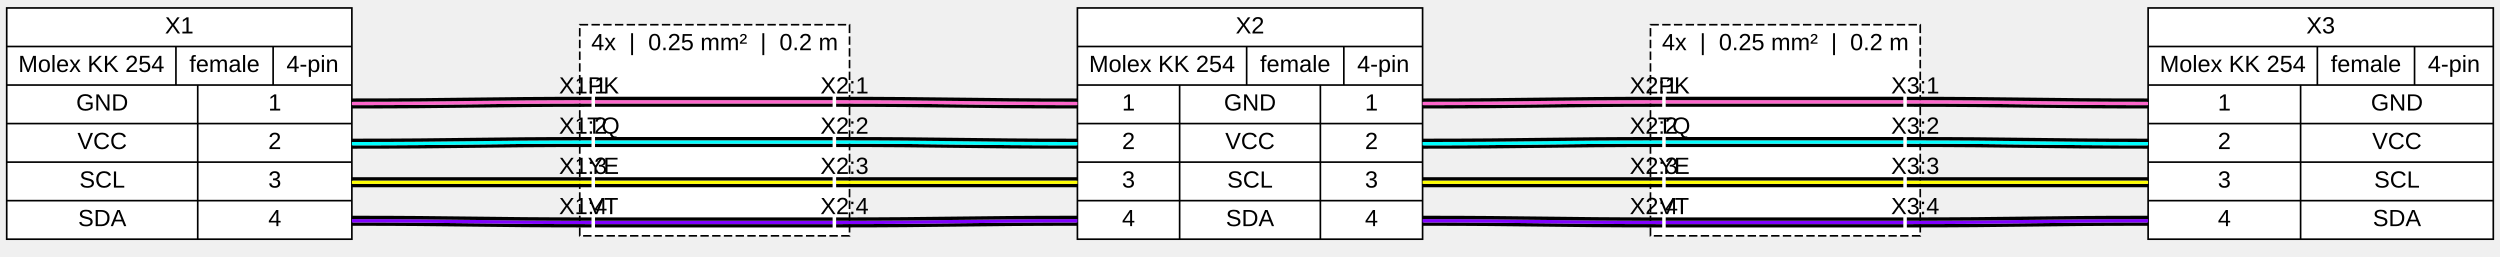
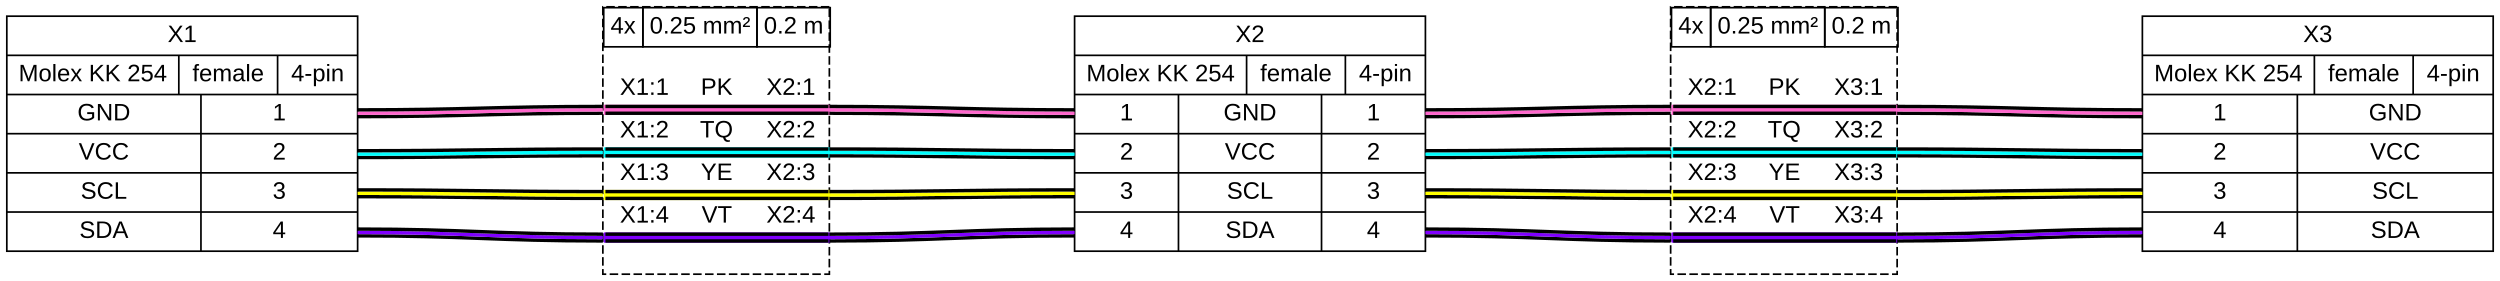
- <svg xmlns="http://www.w3.org/2000/svg" width="1492pt" height="153pt" viewBox="0.00 0.00 1492.00 152.50">
-   <g id="graph0" class="graph" transform="scale(1 1) rotate(0) translate(4 148.5)">
-     <g id="clust1" class="cluster">
-       <polygon fill="white" stroke="black" stroke-dasharray="5,2" points="342,-8 342,-134 503,-134 503,-8 342,-8" />
-       <text text-anchor="middle" x="422.5" y="-118.8" font-family="arial" font-size="14.00">4x  |  0.25 mm²  |  0.2 m</text>
-       <text text-anchor="middle" x="422.5" y="-103.8" font-family="arial" font-size="14.00"> </text>
-     </g>
-     <g id="clust2" class="cluster">
-       <polygon fill="white" stroke="black" stroke-dasharray="5,2" points="981,-8 981,-134 1142,-134 1142,-8 981,-8" />
-       <text text-anchor="middle" x="1061.5" y="-118.8" font-family="arial" font-size="14.00">4x  |  0.25 mm²  |  0.2 m</text>
-       <text text-anchor="middle" x="1061.5" y="-103.8" font-family="arial" font-size="14.00"> </text>
-     </g>
+ <svg xmlns="http://www.w3.org/2000/svg" width="1468pt" height="165pt" viewBox="0.00 0.00 1468.00 165.00">
+   <g id="graph0" class="graph" transform="scale(1 1) rotate(0) translate(4 161)">
+     <polygon fill="white" stroke="transparent" points="-4,4 -4,-161 1464,-161 1464,4 -4,4" />
    <g id="node1" class="node">
-       <polygon fill="white" stroke="black" points="0,-6 0,-144 206,-144 206,-6 0,-6" />
-       <text text-anchor="middle" x="103" y="-128.8" font-family="arial" font-size="14.00">X1</text>
-       <polyline fill="none" stroke="black" points="0,-121 206,-121 " />
-       <text text-anchor="middle" x="50.5" y="-105.8" font-family="arial" font-size="14.00">Molex KK 254</text>
-       <polyline fill="none" stroke="black" points="101,-98 101,-121 " />
-       <text text-anchor="middle" x="130" y="-105.8" font-family="arial" font-size="14.00">female</text>
-       <polyline fill="none" stroke="black" points="159,-98 159,-121 " />
-       <text text-anchor="middle" x="182.5" y="-105.8" font-family="arial" font-size="14.00">4-pin</text>
-       <polyline fill="none" stroke="black" points="0,-98 206,-98 " />
-       <text text-anchor="middle" x="57" y="-82.8" font-family="arial" font-size="14.00">GND</text>
-       <polyline fill="none" stroke="black" points="0,-75 114,-75 " />
-       <text text-anchor="middle" x="57" y="-59.8" font-family="arial" font-size="14.00">VCC</text>
-       <polyline fill="none" stroke="black" points="0,-52 114,-52 " />
-       <text text-anchor="middle" x="57" y="-36.8" font-family="arial" font-size="14.00">SCL</text>
-       <polyline fill="none" stroke="black" points="0,-29 114,-29 " />
-       <text text-anchor="middle" x="57" y="-13.8" font-family="arial" font-size="14.00">SDA</text>
-       <polyline fill="none" stroke="black" points="114,-6 114,-98 " />
-       <text text-anchor="middle" x="160" y="-82.8" font-family="arial" font-size="14.00">1</text>
-       <polyline fill="none" stroke="black" points="114,-75 206,-75 " />
-       <text text-anchor="middle" x="160" y="-59.8" font-family="arial" font-size="14.00">2</text>
-       <polyline fill="none" stroke="black" points="114,-52 206,-52 " />
-       <text text-anchor="middle" x="160" y="-36.8" font-family="arial" font-size="14.00">3</text>
-       <polyline fill="none" stroke="black" points="114,-29 206,-29 " />
-       <text text-anchor="middle" x="160" y="-13.8" font-family="arial" font-size="14.00">4</text>
+       <polygon fill="white" stroke="black" points="0,-13.5 0,-151.5 206,-151.5 206,-13.5 0,-13.5" />
+       <text text-anchor="middle" x="103" y="-136.3" font-family="arial" font-size="14.00">X1</text>
+       <polyline fill="none" stroke="black" points="0,-128.5 206,-128.5 " />
+       <text text-anchor="middle" x="50.5" y="-113.3" font-family="arial" font-size="14.00">Molex KK 254</text>
+       <polyline fill="none" stroke="black" points="101,-105.5 101,-128.5 " />
+       <text text-anchor="middle" x="130" y="-113.3" font-family="arial" font-size="14.00">female</text>
+       <polyline fill="none" stroke="black" points="159,-105.5 159,-128.5 " />
+       <text text-anchor="middle" x="182.5" y="-113.3" font-family="arial" font-size="14.00">4-pin</text>
+       <polyline fill="none" stroke="black" points="0,-105.5 206,-105.5 " />
+       <text text-anchor="middle" x="57" y="-90.3" font-family="arial" font-size="14.00">GND</text>
+       <polyline fill="none" stroke="black" points="0,-82.5 114,-82.5 " />
+       <text text-anchor="middle" x="57" y="-67.3" font-family="arial" font-size="14.00">VCC</text>
+       <polyline fill="none" stroke="black" points="0,-59.5 114,-59.5 " />
+       <text text-anchor="middle" x="57" y="-44.3" font-family="arial" font-size="14.00">SCL</text>
+       <polyline fill="none" stroke="black" points="0,-36.5 114,-36.5 " />
+       <text text-anchor="middle" x="57" y="-21.3" font-family="arial" font-size="14.00">SDA</text>
+       <polyline fill="none" stroke="black" points="114,-13.5 114,-105.5 " />
+       <text text-anchor="middle" x="160" y="-90.3" font-family="arial" font-size="14.00">1</text>
+       <polyline fill="none" stroke="black" points="114,-82.5 206,-82.5 " />
+       <text text-anchor="middle" x="160" y="-67.3" font-family="arial" font-size="14.00">2</text>
+       <polyline fill="none" stroke="black" points="114,-59.5 206,-59.5 " />
+       <text text-anchor="middle" x="160" y="-44.3" font-family="arial" font-size="14.00">3</text>
+       <polyline fill="none" stroke="black" points="114,-36.5 206,-36.5 " />
+       <text text-anchor="middle" x="160" y="-21.3" font-family="arial" font-size="14.00">4</text>
    </g>
    <g id="node4" class="node">
-       <ellipse fill="white" stroke="black" cx="350" cy="-88" rx="0" ry="0" />
+       <polygon fill="white" stroke="black" stroke-dasharray="5,2" points="483,-157 350,-157 350,0 483,0 483,-157" />
+       <polygon fill="none" stroke="black" points="350.5,-133.5 350.5,-156.5 373.5,-156.5 373.5,-133.5 350.5,-133.5" />
+       <text text-anchor="start" x="354.5" y="-141.3" font-family="arial" font-size="14.00">4x</text>
+       <polygon fill="none" stroke="black" points="373.5,-133.5 373.5,-156.5 440.5,-156.5 440.5,-133.5 373.5,-133.5" />
+       <text text-anchor="start" x="377.5" y="-141.3" font-family="arial" font-size="14.00">0.25 mm²</text>
+       <polygon fill="none" stroke="black" points="440.5,-133.5 440.5,-156.5 483.5,-156.5 483.5,-133.5 440.5,-133.5" />
+       <text text-anchor="start" x="444.5" y="-141.3" font-family="arial" font-size="14.00">0.2 m</text>
+       <text text-anchor="start" x="415" y="-122.3" font-family="arial" font-size="14.00"> </text>
+       <text text-anchor="start" x="360" y="-105.3" font-family="arial" font-size="14.00">X1:1</text>
+       <text text-anchor="start" x="407.5" y="-105.3" font-family="arial" font-size="14.00">PK</text>
+       <text text-anchor="start" x="446" y="-105.3" font-family="arial" font-size="14.00">X2:1</text>
+       <polygon fill="#ff66cc" stroke="transparent" points="350.5,-93.5 350.5,-99.5 483.5,-99.5 483.5,-93.5 350.5,-93.5" />
+       <polyline fill="none" stroke="black" stroke-width="2" points="351.5,-94.5 482.5,-94.5 " />
+       <polyline fill="none" stroke="black" stroke-width="2" points="482.5,-98.5 351.5,-98.5 " />
+       <text text-anchor="start" x="360" y="-80.3" font-family="arial" font-size="14.00">X1:2</text>
+       <text text-anchor="start" x="407" y="-80.3" font-family="arial" font-size="14.00">TQ</text>
+       <text text-anchor="start" x="446" y="-80.3" font-family="arial" font-size="14.00">X2:2</text>
+       <polygon fill="#00ffff" stroke="transparent" stroke-width="2" points="350.5,-68.5 350.5,-74.5 483.5,-74.5 483.5,-68.5 350.5,-68.5" />
+       <polyline fill="none" stroke="black" stroke-width="2" points="351.5,-69.5 482.5,-69.5 " />
+       <polyline fill="none" stroke="black" stroke-width="2" points="482.5,-73.5 351.5,-73.5 " />
+       <text text-anchor="start" x="360" y="-55.3" font-family="arial" font-size="14.00">X1:3</text>
+       <text text-anchor="start" x="407.5" y="-55.3" font-family="arial" font-size="14.00">YE</text>
+       <text text-anchor="start" x="446" y="-55.3" font-family="arial" font-size="14.00">X2:3</text>
+       <polygon fill="#ffff00" stroke="transparent" stroke-width="2" points="350.5,-43.5 350.5,-49.5 483.5,-49.5 483.5,-43.5 350.5,-43.5" />
+       <polyline fill="none" stroke="black" stroke-width="2" points="351.5,-44.5 482.5,-44.5 " />
+       <polyline fill="none" stroke="black" stroke-width="2" points="482.5,-48.5 351.5,-48.5 " />
+       <text text-anchor="start" x="360" y="-30.3" font-family="arial" font-size="14.00">X1:4</text>
+       <text text-anchor="start" x="408" y="-30.3" font-family="arial" font-size="14.00">VT</text>
+       <text text-anchor="start" x="446" y="-30.3" font-family="arial" font-size="14.00">X2:4</text>
+       <polygon fill="#8000ff" stroke="transparent" stroke-width="2" points="350.5,-18.5 350.5,-24.5 483.5,-24.5 483.5,-18.5 350.5,-18.5" />
+       <polyline fill="none" stroke="black" stroke-width="2" points="351.5,-19.5 482.5,-19.5 " />
+       <polyline fill="none" stroke="black" stroke-width="2" points="482.5,-23.5 351.5,-23.5 " />
+       <text text-anchor="start" x="372" y="-5.3" font-family="arial" font-size="14.00"> </text>
+     </g>
+     <g id="edge1" class="edge">
+       <path fill="none" stroke="#000000" stroke-width="2" d="M206,-92.5C270.25,-92.52 286.24,-94.52 350,-94.5" />
+       <path fill="none" stroke="#ff66cc" stroke-width="2" d="M206,-94.5C270.01,-94.5 285.99,-96.5 350,-96.5" />
+       <path fill="none" stroke="#000000" stroke-width="2" d="M206,-96.5C269.76,-96.48 285.75,-98.48 350,-98.5" />
+     </g>
+     <g id="edge3" class="edge">
+       <path fill="none" stroke="#000000" stroke-width="2" d="M206,-68.5C270.13,-68.5 286.12,-69.5 350,-69.5" />
+       <path fill="none" stroke="#00ffff" stroke-width="2" d="M206,-70.5C270,-70.5 286,-71.5 350,-71.5" />
+       <path fill="none" stroke="#000000" stroke-width="2" d="M206,-72.5C269.88,-72.5 285.87,-73.5 350,-73.5" />
+     </g>
+     <g id="edge5" class="edge">
+       <path fill="none" stroke="#000000" stroke-width="2" d="M206,-45.5C269.88,-45.5 285.87,-44.5 350,-44.5" />
+       <path fill="none" stroke="#ffff00" stroke-width="2" d="M206,-47.5C270,-47.5 286,-46.5 350,-46.5" />
+       <path fill="none" stroke="#000000" stroke-width="2" d="M206,-49.5C270.13,-49.5 286.12,-48.5 350,-48.5" />
+     </g>
+     <g id="edge7" class="edge">
+       <path fill="none" stroke="#000000" stroke-width="2" d="M206,-22.5C269.64,-22.53 285.62,-19.53 350,-19.5" />
+       <path fill="none" stroke="#8000ff" stroke-width="2" d="M206,-24.5C270.01,-24.5 285.99,-21.5 350,-21.5" />
+       <path fill="none" stroke="#000000" stroke-width="2" d="M206,-26.5C270.38,-26.47 286.36,-23.47 350,-23.5" />
+     </g>
+     <g id="node2" class="node">
+       <polygon fill="white" stroke="black" points="627,-13.5 627,-151.5 833,-151.5 833,-13.5 627,-13.5" />
+       <text text-anchor="middle" x="730" y="-136.3" font-family="arial" font-size="14.00">X2</text>
+       <polyline fill="none" stroke="black" points="627,-128.5 833,-128.5 " />
+       <text text-anchor="middle" x="677.5" y="-113.3" font-family="arial" font-size="14.00">Molex KK 254</text>
+       <polyline fill="none" stroke="black" points="728,-105.5 728,-128.5 " />
+       <text text-anchor="middle" x="757" y="-113.3" font-family="arial" font-size="14.00">female</text>
+       <polyline fill="none" stroke="black" points="786,-105.5 786,-128.5 " />
+       <text text-anchor="middle" x="809.5" y="-113.3" font-family="arial" font-size="14.00">4-pin</text>
+       <polyline fill="none" stroke="black" points="627,-105.5 833,-105.5 " />
+       <text text-anchor="middle" x="657.5" y="-90.3" font-family="arial" font-size="14.00">1</text>
+       <polyline fill="none" stroke="black" points="627,-82.5 688,-82.5 " />
+       <text text-anchor="middle" x="657.5" y="-67.3" font-family="arial" font-size="14.00">2</text>
+       <polyline fill="none" stroke="black" points="627,-59.5 688,-59.5 " />
+       <text text-anchor="middle" x="657.5" y="-44.3" font-family="arial" font-size="14.00">3</text>
+       <polyline fill="none" stroke="black" points="627,-36.5 688,-36.5 " />
+       <text text-anchor="middle" x="657.5" y="-21.3" font-family="arial" font-size="14.00">4</text>
+       <polyline fill="none" stroke="black" points="688,-13.5 688,-105.5 " />
+       <text text-anchor="middle" x="730" y="-90.3" font-family="arial" font-size="14.00">GND</text>
+       <polyline fill="none" stroke="black" points="688,-82.5 772,-82.5 " />
+       <text text-anchor="middle" x="730" y="-67.3" font-family="arial" font-size="14.00">VCC</text>
+       <polyline fill="none" stroke="black" points="688,-59.5 772,-59.5 " />
+       <text text-anchor="middle" x="730" y="-44.3" font-family="arial" font-size="14.00">SCL</text>
+       <polyline fill="none" stroke="black" points="688,-36.5 772,-36.5 " />
+       <text text-anchor="middle" x="730" y="-21.3" font-family="arial" font-size="14.00">SDA</text>
+       <polyline fill="none" stroke="black" points="772,-13.5 772,-105.5 " />
+       <text text-anchor="middle" x="802.5" y="-90.3" font-family="arial" font-size="14.00">1</text>
+       <polyline fill="none" stroke="black" points="772,-82.5 833,-82.5 " />
+       <text text-anchor="middle" x="802.5" y="-67.3" font-family="arial" font-size="14.00">2</text>
+       <polyline fill="none" stroke="black" points="772,-59.5 833,-59.5 " />
+       <text text-anchor="middle" x="802.5" y="-44.3" font-family="arial" font-size="14.00">3</text>
+       <polyline fill="none" stroke="black" points="772,-36.5 833,-36.5 " />
+       <text text-anchor="middle" x="802.5" y="-21.3" font-family="arial" font-size="14.00">4</text>
+     </g>
+     <g id="node5" class="node">
+       <polygon fill="white" stroke="black" stroke-dasharray="5,2" points="1110,-157 977,-157 977,0 1110,0 1110,-157" />
+       <polygon fill="none" stroke="black" points="977.5,-133.5 977.5,-156.5 1000.5,-156.5 1000.5,-133.5 977.5,-133.5" />
+       <text text-anchor="start" x="981.5" y="-141.3" font-family="arial" font-size="14.00">4x</text>
+       <polygon fill="none" stroke="black" points="1000.5,-133.5 1000.5,-156.5 1067.5,-156.5 1067.5,-133.5 1000.5,-133.5" />
+       <text text-anchor="start" x="1004.5" y="-141.3" font-family="arial" font-size="14.00">0.25 mm²</text>
+       <polygon fill="none" stroke="black" points="1067.5,-133.5 1067.5,-156.5 1110.5,-156.5 1110.5,-133.5 1067.5,-133.5" />
+       <text text-anchor="start" x="1071.5" y="-141.3" font-family="arial" font-size="14.00">0.2 m</text>
+       <text text-anchor="start" x="1042" y="-122.3" font-family="arial" font-size="14.00"> </text>
+       <text text-anchor="start" x="987" y="-105.3" font-family="arial" font-size="14.00">X2:1</text>
+       <text text-anchor="start" x="1034.5" y="-105.3" font-family="arial" font-size="14.00">PK</text>
+       <text text-anchor="start" x="1073" y="-105.3" font-family="arial" font-size="14.00">X3:1</text>
+       <polygon fill="#ff66cc" stroke="transparent" points="977.5,-93.5 977.5,-99.5 1110.5,-99.5 1110.5,-93.5 977.5,-93.5" />
+       <polyline fill="none" stroke="black" stroke-width="2" points="978.5,-94.5 1109.5,-94.5 " />
+       <polyline fill="none" stroke="black" stroke-width="2" points="1109.5,-98.5 978.5,-98.5 " />
+       <text text-anchor="start" x="987" y="-80.3" font-family="arial" font-size="14.00">X2:2</text>
+       <text text-anchor="start" x="1034" y="-80.3" font-family="arial" font-size="14.00">TQ</text>
+       <text text-anchor="start" x="1073" y="-80.3" font-family="arial" font-size="14.00">X3:2</text>
+       <polygon fill="#00ffff" stroke="transparent" stroke-width="2" points="977.5,-68.5 977.5,-74.5 1110.5,-74.5 1110.5,-68.5 977.5,-68.5" />
+       <polyline fill="none" stroke="black" stroke-width="2" points="978.5,-69.5 1109.5,-69.5 " />
+       <polyline fill="none" stroke="black" stroke-width="2" points="1109.5,-73.5 978.5,-73.5 " />
+       <text text-anchor="start" x="987" y="-55.3" font-family="arial" font-size="14.00">X2:3</text>
+       <text text-anchor="start" x="1034.5" y="-55.3" font-family="arial" font-size="14.00">YE</text>
+       <text text-anchor="start" x="1073" y="-55.3" font-family="arial" font-size="14.00">X3:3</text>
+       <polygon fill="#ffff00" stroke="transparent" stroke-width="2" points="977.5,-43.5 977.5,-49.5 1110.5,-49.5 1110.5,-43.5 977.5,-43.5" />
+       <polyline fill="none" stroke="black" stroke-width="2" points="978.5,-44.5 1109.5,-44.5 " />
+       <polyline fill="none" stroke="black" stroke-width="2" points="1109.5,-48.5 978.5,-48.5 " />
+       <text text-anchor="start" x="987" y="-30.3" font-family="arial" font-size="14.00">X2:4</text>
+       <text text-anchor="start" x="1035" y="-30.3" font-family="arial" font-size="14.00">VT</text>
+       <text text-anchor="start" x="1073" y="-30.3" font-family="arial" font-size="14.00">X3:4</text>
+       <polygon fill="#8000ff" stroke="transparent" stroke-width="2" points="977.5,-18.5 977.5,-24.5 1110.5,-24.5 1110.5,-18.5 977.5,-18.5" />
+       <polyline fill="none" stroke="black" stroke-width="2" points="978.5,-19.5 1109.5,-19.5 " />
+       <polyline fill="none" stroke="black" stroke-width="2" points="1109.5,-23.5 978.5,-23.5 " />
+       <text text-anchor="start" x="999" y="-5.3" font-family="arial" font-size="14.00"> </text>
+     </g>
+     <g id="edge9" class="edge">
+       <path fill="none" stroke="#000000" stroke-width="2" d="M833,-92.5C897.25,-92.52 913.24,-94.52 977,-94.5" />
+       <path fill="none" stroke="#ff66cc" stroke-width="2" d="M833,-94.5C897.01,-94.5 912.99,-96.5 977,-96.5" />
+       <path fill="none" stroke="#000000" stroke-width="2" d="M833,-96.5C896.76,-96.48 912.75,-98.48 977,-98.5" />
+     </g>
+     <g id="edge11" class="edge">
+       <path fill="none" stroke="#000000" stroke-width="2" d="M833,-68.5C897.13,-68.5 913.12,-69.5 977,-69.5" />
+       <path fill="none" stroke="#00ffff" stroke-width="2" d="M833,-70.5C897,-70.5 913,-71.5 977,-71.5" />
+       <path fill="none" stroke="#000000" stroke-width="2" d="M833,-72.5C896.88,-72.5 912.87,-73.5 977,-73.5" />
+     </g>
+     <g id="edge13" class="edge">
+       <path fill="none" stroke="#000000" stroke-width="2" d="M833,-45.5C896.88,-45.5 912.87,-44.5 977,-44.5" />
+       <path fill="none" stroke="#ffff00" stroke-width="2" d="M833,-47.5C897,-47.5 913,-46.5 977,-46.5" />
+       <path fill="none" stroke="#000000" stroke-width="2" d="M833,-49.5C897.13,-49.5 913.12,-48.5 977,-48.5" />
+     </g>
+     <g id="edge15" class="edge">
+       <path fill="none" stroke="#000000" stroke-width="2" d="M833,-22.5C896.64,-22.53 912.62,-19.53 977,-19.5" />
+       <path fill="none" stroke="#8000ff" stroke-width="2" d="M833,-24.5C897.01,-24.5 912.99,-21.5 977,-21.5" />
+       <path fill="none" stroke="#000000" stroke-width="2" d="M833,-26.5C897.38,-26.47 913.36,-23.47 977,-23.5" />
+     </g>
+     <g id="node3" class="node">
+       <polygon fill="white" stroke="black" points="1254,-13.5 1254,-151.5 1460,-151.5 1460,-13.5 1254,-13.5" />
+       <text text-anchor="middle" x="1357" y="-136.3" font-family="arial" font-size="14.00">X3</text>
+       <polyline fill="none" stroke="black" points="1254,-128.5 1460,-128.5 " />
+       <text text-anchor="middle" x="1304.5" y="-113.3" font-family="arial" font-size="14.00">Molex KK 254</text>
+       <polyline fill="none" stroke="black" points="1355,-105.5 1355,-128.5 " />
+       <text text-anchor="middle" x="1384" y="-113.3" font-family="arial" font-size="14.00">female</text>
+       <polyline fill="none" stroke="black" points="1413,-105.5 1413,-128.5 " />
+       <text text-anchor="middle" x="1436.5" y="-113.3" font-family="arial" font-size="14.00">4-pin</text>
+       <polyline fill="none" stroke="black" points="1254,-105.5 1460,-105.5 " />
+       <text text-anchor="middle" x="1299.5" y="-90.3" font-family="arial" font-size="14.00">1</text>
+       <polyline fill="none" stroke="black" points="1254,-82.5 1345,-82.5 " />
+       <text text-anchor="middle" x="1299.5" y="-67.3" font-family="arial" font-size="14.00">2</text>
+       <polyline fill="none" stroke="black" points="1254,-59.5 1345,-59.5 " />
+       <text text-anchor="middle" x="1299.5" y="-44.3" font-family="arial" font-size="14.00">3</text>
+       <polyline fill="none" stroke="black" points="1254,-36.5 1345,-36.5 " />
+       <text text-anchor="middle" x="1299.5" y="-21.3" font-family="arial" font-size="14.00">4</text>
+       <polyline fill="none" stroke="black" points="1345,-13.5 1345,-105.5 " />
+       <text text-anchor="middle" x="1402.5" y="-90.3" font-family="arial" font-size="14.00">GND</text>
+       <polyline fill="none" stroke="black" points="1345,-82.5 1460,-82.5 " />
+       <text text-anchor="middle" x="1402.5" y="-67.3" font-family="arial" font-size="14.00">VCC</text>
+       <polyline fill="none" stroke="black" points="1345,-59.5 1460,-59.5 " />
+       <text text-anchor="middle" x="1402.5" y="-44.3" font-family="arial" font-size="14.00">SCL</text>
+       <polyline fill="none" stroke="black" points="1345,-36.5 1460,-36.5 " />
+       <text text-anchor="middle" x="1402.5" y="-21.3" font-family="arial" font-size="14.00">SDA</text>
    </g>
    <g id="edge2" class="edge">
-       <path fill="none" stroke="#000000" stroke-width="2" d="M206,-85C269.68,-85 285.57,-86 349,-86" />
-       <path fill="none" stroke="#ff66cc" stroke-width="2" d="M206,-87C269.56,-87 285.44,-88 349,-88" />
-       <path fill="none" stroke="#000000" stroke-width="2" d="M206,-89C269.43,-89 285.32,-90 349,-90" />
-       <text text-anchor="middle" x="343.99" y="-92.95" font-family="arial" font-size="14.00">            X1:1</text>
-     </g>
-     <g id="node6" class="node">
-       <ellipse fill="white" stroke="black" cx="350" cy="-64" rx="0" ry="0" />
-     </g>
-     <g id="edge5" class="edge">
-       <path fill="none" stroke="#000000" stroke-width="2" d="M206,-61C269.68,-61 285.57,-62 349,-62" />
-       <path fill="none" stroke="#00ffff" stroke-width="2" d="M206,-63C269.56,-63 285.44,-64 349,-64" />
-       <path fill="none" stroke="#000000" stroke-width="2" d="M206,-65C269.43,-65 285.32,-66 349,-66" />
-       <text text-anchor="middle" x="343.99" y="-68.95" font-family="arial" font-size="14.00">            X1:2</text>
-     </g>
-     <g id="node8" class="node">
-       <ellipse fill="white" stroke="black" cx="350" cy="-40" rx="0" ry="0" />
+       <path fill="none" stroke="#000000" stroke-width="2" d="M483,-94.5C546.76,-94.52 562.75,-92.52 627,-92.5" />
+       <path fill="none" stroke="#ff66cc" stroke-width="2" d="M483,-96.5C547.01,-96.5 562.99,-94.5 627,-94.5" />
+       <path fill="none" stroke="#000000" stroke-width="2" d="M483,-98.5C547.25,-98.48 563.24,-96.48 627,-96.5" />
+     </g>
+     <g id="edge4" class="edge">
+       <path fill="none" stroke="#000000" stroke-width="2" d="M483,-69.5C546.88,-69.5 562.87,-68.5 627,-68.5" />
+       <path fill="none" stroke="#00ffff" stroke-width="2" d="M483,-71.5C547,-71.5 563,-70.5 627,-70.5" />
+       <path fill="none" stroke="#000000" stroke-width="2" d="M483,-73.5C547.13,-73.5 563.12,-72.5 627,-72.5" />
+     </g>
+     <g id="edge6" class="edge">
+       <path fill="none" stroke="#000000" stroke-width="2" d="M483,-44.5C547.13,-44.5 563.12,-45.5 627,-45.5" />
+       <path fill="none" stroke="#ffff00" stroke-width="2" d="M483,-46.5C547,-46.5 563,-47.5 627,-47.5" />
+       <path fill="none" stroke="#000000" stroke-width="2" d="M483,-48.5C546.88,-48.5 562.87,-49.5 627,-49.5" />
    </g>
    <g id="edge8" class="edge">
-       <path fill="none" stroke="#000000" stroke-width="2" d="M206,-38C269.56,-38 285.44,-38 349,-38" />
-       <path fill="none" stroke="#ffff00" stroke-width="2" d="M206,-40C269.56,-40 285.44,-40 349,-40" />
-       <path fill="none" stroke="#000000" stroke-width="2" d="M206,-42C269.56,-42 285.44,-42 349,-42" />
-       <text text-anchor="middle" x="344" y="-44.96" font-family="arial" font-size="14.00">            X1:3</text>
-     </g>
-     <g id="node10" class="node">
-       <ellipse fill="white" stroke="black" cx="350" cy="-16" rx="0" ry="0" />
-     </g>
-     <g id="edge11" class="edge">
-       <path fill="none" stroke="#000000" stroke-width="2" d="M206,-15C269.43,-15 285.32,-14 349,-14" />
-       <path fill="none" stroke="#8000ff" stroke-width="2" d="M206,-17C269.56,-17 285.44,-16 349,-16" />
-       <path fill="none" stroke="#000000" stroke-width="2" d="M206,-19C269.68,-19 285.57,-18 349,-18" />
-       <text text-anchor="middle" x="344.01" y="-20.97" font-family="arial" font-size="14.00">            X1:4</text>
-     </g>
-     <g id="node2" class="node">
-       <polygon fill="white" stroke="black" points="639,-6 639,-144 845,-144 845,-6 639,-6" />
-       <text text-anchor="middle" x="742" y="-128.8" font-family="arial" font-size="14.00">X2</text>
-       <polyline fill="none" stroke="black" points="639,-121 845,-121 " />
-       <text text-anchor="middle" x="689.5" y="-105.8" font-family="arial" font-size="14.00">Molex KK 254</text>
-       <polyline fill="none" stroke="black" points="740,-98 740,-121 " />
-       <text text-anchor="middle" x="769" y="-105.8" font-family="arial" font-size="14.00">female</text>
-       <polyline fill="none" stroke="black" points="798,-98 798,-121 " />
-       <text text-anchor="middle" x="821.5" y="-105.8" font-family="arial" font-size="14.00">4-pin</text>
-       <polyline fill="none" stroke="black" points="639,-98 845,-98 " />
-       <text text-anchor="middle" x="669.5" y="-82.8" font-family="arial" font-size="14.00">1</text>
-       <polyline fill="none" stroke="black" points="639,-75 700,-75 " />
-       <text text-anchor="middle" x="669.5" y="-59.8" font-family="arial" font-size="14.00">2</text>
-       <polyline fill="none" stroke="black" points="639,-52 700,-52 " />
-       <text text-anchor="middle" x="669.5" y="-36.8" font-family="arial" font-size="14.00">3</text>
-       <polyline fill="none" stroke="black" points="639,-29 700,-29 " />
-       <text text-anchor="middle" x="669.5" y="-13.8" font-family="arial" font-size="14.00">4</text>
-       <polyline fill="none" stroke="black" points="700,-6 700,-98 " />
-       <text text-anchor="middle" x="742" y="-82.8" font-family="arial" font-size="14.00">GND</text>
-       <polyline fill="none" stroke="black" points="700,-75 784,-75 " />
-       <text text-anchor="middle" x="742" y="-59.8" font-family="arial" font-size="14.00">VCC</text>
-       <polyline fill="none" stroke="black" points="700,-52 784,-52 " />
-       <text text-anchor="middle" x="742" y="-36.8" font-family="arial" font-size="14.00">SCL</text>
-       <polyline fill="none" stroke="black" points="700,-29 784,-29 " />
-       <text text-anchor="middle" x="742" y="-13.8" font-family="arial" font-size="14.00">SDA</text>
-       <polyline fill="none" stroke="black" points="784,-6 784,-98 " />
-       <text text-anchor="middle" x="814.5" y="-82.8" font-family="arial" font-size="14.00">1</text>
-       <polyline fill="none" stroke="black" points="784,-75 845,-75 " />
-       <text text-anchor="middle" x="814.5" y="-59.8" font-family="arial" font-size="14.00">2</text>
-       <polyline fill="none" stroke="black" points="784,-52 845,-52 " />
-       <text text-anchor="middle" x="814.5" y="-36.8" font-family="arial" font-size="14.00">3</text>
-       <polyline fill="none" stroke="black" points="784,-29 845,-29 " />
-       <text text-anchor="middle" x="814.5" y="-13.8" font-family="arial" font-size="14.00">4</text>
-     </g>
-     <g id="node12" class="node">
-       <ellipse fill="white" stroke="black" cx="989" cy="-88" rx="0" ry="0" />
+       <path fill="none" stroke="#000000" stroke-width="2" d="M483,-19.5C547.38,-19.53 563.36,-22.53 627,-22.5" />
+       <path fill="none" stroke="#8000ff" stroke-width="2" d="M483,-21.5C547.01,-21.5 562.99,-24.5 627,-24.5" />
+       <path fill="none" stroke="#000000" stroke-width="2" d="M483,-23.5C546.64,-23.47 562.62,-26.47 627,-26.5" />
+     </g>
+     <g id="edge10" class="edge">
+       <path fill="none" stroke="#000000" stroke-width="2" d="M1110,-94.5C1173.76,-94.52 1189.75,-92.52 1254,-92.5" />
+       <path fill="none" stroke="#ff66cc" stroke-width="2" d="M1110,-96.5C1174.01,-96.5 1189.99,-94.5 1254,-94.5" />
+       <path fill="none" stroke="#000000" stroke-width="2" d="M1110,-98.5C1174.25,-98.48 1190.24,-96.48 1254,-96.5" />
+     </g>
+     <g id="edge12" class="edge">
+       <path fill="none" stroke="#000000" stroke-width="2" d="M1110,-69.5C1173.88,-69.5 1189.87,-68.5 1254,-68.5" />
+       <path fill="none" stroke="#00ffff" stroke-width="2" d="M1110,-71.5C1174,-71.5 1190,-70.5 1254,-70.5" />
+       <path fill="none" stroke="#000000" stroke-width="2" d="M1110,-73.5C1174.13,-73.5 1190.12,-72.5 1254,-72.5" />
    </g>
    <g id="edge14" class="edge">
-       <path fill="none" stroke="#000000" stroke-width="2" d="M845,-85C908.68,-85 924.57,-86 988,-86" />
-       <path fill="none" stroke="#ff66cc" stroke-width="2" d="M845,-87C908.56,-87 924.44,-88 988,-88" />
-       <path fill="none" stroke="#000000" stroke-width="2" d="M845,-89C908.43,-89 924.32,-90 988,-90" />
-       <text text-anchor="middle" x="982.99" y="-92.95" font-family="arial" font-size="14.00">            X2:1</text>
-     </g>
-     <g id="node14" class="node">
-       <ellipse fill="white" stroke="black" cx="989" cy="-64" rx="0" ry="0" />
-     </g>
-     <g id="edge17" class="edge">
-       <path fill="none" stroke="#000000" stroke-width="2" d="M845,-61C908.68,-61 924.57,-62 988,-62" />
-       <path fill="none" stroke="#00ffff" stroke-width="2" d="M845,-63C908.56,-63 924.44,-64 988,-64" />
-       <path fill="none" stroke="#000000" stroke-width="2" d="M845,-65C908.43,-65 924.32,-66 988,-66" />
-       <text text-anchor="middle" x="982.99" y="-68.95" font-family="arial" font-size="14.00">            X2:2</text>
-     </g>
-     <g id="node16" class="node">
-       <ellipse fill="white" stroke="black" cx="989" cy="-40" rx="0" ry="0" />
-     </g>
-     <g id="edge20" class="edge">
-       <path fill="none" stroke="#000000" stroke-width="2" d="M845,-38C908.56,-38 924.44,-38 988,-38" />
-       <path fill="none" stroke="#ffff00" stroke-width="2" d="M845,-40C908.56,-40 924.44,-40 988,-40" />
-       <path fill="none" stroke="#000000" stroke-width="2" d="M845,-42C908.56,-42 924.44,-42 988,-42" />
-       <text text-anchor="middle" x="983" y="-44.96" font-family="arial" font-size="14.00">            X2:3</text>
-     </g>
-     <g id="node18" class="node">
-       <ellipse fill="white" stroke="black" cx="989" cy="-16" rx="0" ry="0" />
-     </g>
-     <g id="edge23" class="edge">
-       <path fill="none" stroke="#000000" stroke-width="2" d="M845,-15C908.43,-15 924.32,-14 988,-14" />
-       <path fill="none" stroke="#8000ff" stroke-width="2" d="M845,-17C908.56,-17 924.44,-16 988,-16" />
-       <path fill="none" stroke="#000000" stroke-width="2" d="M845,-19C908.68,-19 924.57,-18 988,-18" />
-       <text text-anchor="middle" x="983.01" y="-20.97" font-family="arial" font-size="14.00">            X2:4</text>
-     </g>
-     <g id="node3" class="node">
-       <polygon fill="white" stroke="black" points="1278,-6 1278,-144 1484,-144 1484,-6 1278,-6" />
-       <text text-anchor="middle" x="1381" y="-128.8" font-family="arial" font-size="14.00">X3</text>
-       <polyline fill="none" stroke="black" points="1278,-121 1484,-121 " />
-       <text text-anchor="middle" x="1328.5" y="-105.8" font-family="arial" font-size="14.00">Molex KK 254</text>
-       <polyline fill="none" stroke="black" points="1379,-98 1379,-121 " />
-       <text text-anchor="middle" x="1408" y="-105.8" font-family="arial" font-size="14.00">female</text>
-       <polyline fill="none" stroke="black" points="1437,-98 1437,-121 " />
-       <text text-anchor="middle" x="1460.5" y="-105.8" font-family="arial" font-size="14.00">4-pin</text>
-       <polyline fill="none" stroke="black" points="1278,-98 1484,-98 " />
-       <text text-anchor="middle" x="1323.5" y="-82.8" font-family="arial" font-size="14.00">1</text>
-       <polyline fill="none" stroke="black" points="1278,-75 1369,-75 " />
-       <text text-anchor="middle" x="1323.5" y="-59.8" font-family="arial" font-size="14.00">2</text>
-       <polyline fill="none" stroke="black" points="1278,-52 1369,-52 " />
-       <text text-anchor="middle" x="1323.5" y="-36.8" font-family="arial" font-size="14.00">3</text>
-       <polyline fill="none" stroke="black" points="1278,-29 1369,-29 " />
-       <text text-anchor="middle" x="1323.5" y="-13.8" font-family="arial" font-size="14.00">4</text>
-       <polyline fill="none" stroke="black" points="1369,-6 1369,-98 " />
-       <text text-anchor="middle" x="1426.5" y="-82.8" font-family="arial" font-size="14.00">GND</text>
-       <polyline fill="none" stroke="black" points="1369,-75 1484,-75 " />
-       <text text-anchor="middle" x="1426.5" y="-59.8" font-family="arial" font-size="14.00">VCC</text>
-       <polyline fill="none" stroke="black" points="1369,-52 1484,-52 " />
-       <text text-anchor="middle" x="1426.5" y="-36.8" font-family="arial" font-size="14.00">SCL</text>
-       <polyline fill="none" stroke="black" points="1369,-29 1484,-29 " />
-       <text text-anchor="middle" x="1426.5" y="-13.8" font-family="arial" font-size="14.00">SDA</text>
-     </g>
-     <g id="node5" class="node">
-       <ellipse fill="white" stroke="black" cx="494" cy="-88" rx="0" ry="0" />
-     </g>
-     <g id="edge1" class="edge">
-       <path fill="none" stroke="#000000" stroke-width="2" d="M351.1,-86C355.34,-86 488.73,-86 492.9,-86" />
-       <path fill="none" stroke="#ff66cc" stroke-width="2" d="M351.1,-88C355.34,-88 488.73,-88 492.9,-88" />
-       <path fill="none" stroke="#000000" stroke-width="2" d="M351.1,-90C355.34,-90 488.73,-90 492.9,-90" />
-       <text text-anchor="middle" x="356.1" y="-92.96" font-family="arial" font-size="14.00">                                   PK</text>
-     </g>
-     <g id="edge3" class="edge">
-       <path fill="none" stroke="#000000" stroke-width="2" d="M495,-86C558.88,-86 574.87,-85 639,-85" />
-       <path fill="none" stroke="#ff66cc" stroke-width="2" d="M495,-88C559,-88 575,-87 639,-87" />
-       <path fill="none" stroke="#000000" stroke-width="2" d="M495,-90C559.13,-90 575.12,-89 639,-89" />
-       <text text-anchor="middle" x="500.01" y="-92.95" font-family="arial" font-size="14.00">X2:1            </text>
-     </g>
-     <g id="node7" class="node">
-       <ellipse fill="white" stroke="black" cx="494" cy="-64" rx="0" ry="0" />
-     </g>
-     <g id="edge4" class="edge">
-       <path fill="none" stroke="#000000" stroke-width="2" d="M351.1,-62C355.34,-62 488.73,-62 492.9,-62" />
-       <path fill="none" stroke="#00ffff" stroke-width="2" d="M351.1,-64C355.34,-64 488.73,-64 492.9,-64" />
-       <path fill="none" stroke="#000000" stroke-width="2" d="M351.1,-66C355.34,-66 488.73,-66 492.9,-66" />
-       <text text-anchor="middle" x="356.1" y="-68.96" font-family="arial" font-size="14.00">                                   TQ</text>
-     </g>
-     <g id="edge6" class="edge">
-       <path fill="none" stroke="#000000" stroke-width="2" d="M495,-62C558.88,-62 574.87,-61 639,-61" />
-       <path fill="none" stroke="#00ffff" stroke-width="2" d="M495,-64C559,-64 575,-63 639,-63" />
-       <path fill="none" stroke="#000000" stroke-width="2" d="M495,-66C559.13,-66 575.12,-65 639,-65" />
-       <text text-anchor="middle" x="500.01" y="-68.95" font-family="arial" font-size="14.00">X2:2            </text>
-     </g>
-     <g id="node9" class="node">
-       <ellipse fill="white" stroke="black" cx="494" cy="-40" rx="0" ry="0" />
-     </g>
-     <g id="edge7" class="edge">
-       <path fill="none" stroke="#000000" stroke-width="2" d="M351.1,-38C355.34,-38 488.73,-38 492.9,-38" />
-       <path fill="none" stroke="#ffff00" stroke-width="2" d="M351.1,-40C355.34,-40 488.73,-40 492.9,-40" />
-       <path fill="none" stroke="#000000" stroke-width="2" d="M351.1,-42C355.34,-42 488.73,-42 492.9,-42" />
-       <text text-anchor="middle" x="356.1" y="-44.96" font-family="arial" font-size="14.00">                                   YE</text>
-     </g>
-     <g id="edge9" class="edge">
-       <path fill="none" stroke="#000000" stroke-width="2" d="M495,-38C559,-38 575,-38 639,-38" />
-       <path fill="none" stroke="#ffff00" stroke-width="2" d="M495,-40C559,-40 575,-40 639,-40" />
-       <path fill="none" stroke="#000000" stroke-width="2" d="M495,-42C559,-42 575,-42 639,-42" />
-       <text text-anchor="middle" x="500" y="-44.96" font-family="arial" font-size="14.00">X2:3            </text>
-     </g>
-     <g id="node11" class="node">
-       <ellipse fill="white" stroke="black" cx="494" cy="-16" rx="0" ry="0" />
-     </g>
-     <g id="edge10" class="edge">
-       <path fill="none" stroke="#000000" stroke-width="2" d="M351.1,-14C355.34,-14 488.73,-14 492.9,-14" />
-       <path fill="none" stroke="#8000ff" stroke-width="2" d="M351.1,-16C355.34,-16 488.73,-16 492.9,-16" />
-       <path fill="none" stroke="#000000" stroke-width="2" d="M351.1,-18C355.34,-18 488.73,-18 492.9,-18" />
-       <text text-anchor="middle" x="356.1" y="-20.96" font-family="arial" font-size="14.00">                                   VT</text>
-     </g>
-     <g id="edge12" class="edge">
-       <path fill="none" stroke="#000000" stroke-width="2" d="M495,-14C559.13,-14 575.12,-15 639,-15" />
-       <path fill="none" stroke="#8000ff" stroke-width="2" d="M495,-16C559,-16 575,-17 639,-17" />
-       <path fill="none" stroke="#000000" stroke-width="2" d="M495,-18C558.88,-18 574.87,-19 639,-19" />
-       <text text-anchor="middle" x="499.99" y="-20.97" font-family="arial" font-size="14.00">X2:4            </text>
-     </g>
-     <g id="node13" class="node">
-       <ellipse fill="white" stroke="black" cx="1133" cy="-88" rx="0" ry="0" />
-     </g>
-     <g id="edge13" class="edge">
-       <path fill="none" stroke="#000000" stroke-width="2" d="M990.1,-86C994.34,-86 1127.73,-86 1131.9,-86" />
-       <path fill="none" stroke="#ff66cc" stroke-width="2" d="M990.1,-88C994.34,-88 1127.73,-88 1131.9,-88" />
-       <path fill="none" stroke="#000000" stroke-width="2" d="M990.1,-90C994.34,-90 1127.73,-90 1131.9,-90" />
-       <text text-anchor="middle" x="995.1" y="-92.96" font-family="arial" font-size="14.00">                                   PK</text>
-     </g>
-     <g id="edge15" class="edge">
-       <path fill="none" stroke="#000000" stroke-width="2" d="M1134,-86C1197.88,-86 1213.87,-85 1278,-85" />
-       <path fill="none" stroke="#ff66cc" stroke-width="2" d="M1134,-88C1198,-88 1214,-87 1278,-87" />
-       <path fill="none" stroke="#000000" stroke-width="2" d="M1134,-90C1198.13,-90 1214.12,-89 1278,-89" />
-       <text text-anchor="middle" x="1139.01" y="-92.95" font-family="arial" font-size="14.00">X3:1            </text>
-     </g>
-     <g id="node15" class="node">
-       <ellipse fill="white" stroke="black" cx="1133" cy="-64" rx="0" ry="0" />
+       <path fill="none" stroke="#000000" stroke-width="2" d="M1110,-44.5C1174.13,-44.5 1190.12,-45.5 1254,-45.5" />
+       <path fill="none" stroke="#ffff00" stroke-width="2" d="M1110,-46.5C1174,-46.5 1190,-47.5 1254,-47.5" />
+       <path fill="none" stroke="#000000" stroke-width="2" d="M1110,-48.5C1173.88,-48.5 1189.87,-49.5 1254,-49.5" />
    </g>
    <g id="edge16" class="edge">
-       <path fill="none" stroke="#000000" stroke-width="2" d="M990.1,-62C994.34,-62 1127.73,-62 1131.9,-62" />
-       <path fill="none" stroke="#00ffff" stroke-width="2" d="M990.1,-64C994.34,-64 1127.73,-64 1131.9,-64" />
-       <path fill="none" stroke="#000000" stroke-width="2" d="M990.1,-66C994.34,-66 1127.73,-66 1131.9,-66" />
-       <text text-anchor="middle" x="995.1" y="-68.96" font-family="arial" font-size="14.00">                                   TQ</text>
-     </g>
-     <g id="edge18" class="edge">
-       <path fill="none" stroke="#000000" stroke-width="2" d="M1134,-62C1197.88,-62 1213.87,-61 1278,-61" />
-       <path fill="none" stroke="#00ffff" stroke-width="2" d="M1134,-64C1198,-64 1214,-63 1278,-63" />
-       <path fill="none" stroke="#000000" stroke-width="2" d="M1134,-66C1198.13,-66 1214.12,-65 1278,-65" />
-       <text text-anchor="middle" x="1139.01" y="-68.95" font-family="arial" font-size="14.00">X3:2            </text>
-     </g>
-     <g id="node17" class="node">
-       <ellipse fill="white" stroke="black" cx="1133" cy="-40" rx="0" ry="0" />
-     </g>
-     <g id="edge19" class="edge">
-       <path fill="none" stroke="#000000" stroke-width="2" d="M990.1,-38C994.34,-38 1127.73,-38 1131.9,-38" />
-       <path fill="none" stroke="#ffff00" stroke-width="2" d="M990.1,-40C994.34,-40 1127.73,-40 1131.9,-40" />
-       <path fill="none" stroke="#000000" stroke-width="2" d="M990.1,-42C994.34,-42 1127.73,-42 1131.9,-42" />
-       <text text-anchor="middle" x="995.1" y="-44.96" font-family="arial" font-size="14.00">                                   YE</text>
-     </g>
-     <g id="edge21" class="edge">
-       <path fill="none" stroke="#000000" stroke-width="2" d="M1134,-38C1198,-38 1214,-38 1278,-38" />
-       <path fill="none" stroke="#ffff00" stroke-width="2" d="M1134,-40C1198,-40 1214,-40 1278,-40" />
-       <path fill="none" stroke="#000000" stroke-width="2" d="M1134,-42C1198,-42 1214,-42 1278,-42" />
-       <text text-anchor="middle" x="1139" y="-44.96" font-family="arial" font-size="14.00">X3:3            </text>
-     </g>
-     <g id="node19" class="node">
-       <ellipse fill="white" stroke="black" cx="1133" cy="-16" rx="0" ry="0" />
-     </g>
-     <g id="edge22" class="edge">
-       <path fill="none" stroke="#000000" stroke-width="2" d="M990.1,-14C994.34,-14 1127.73,-14 1131.9,-14" />
-       <path fill="none" stroke="#8000ff" stroke-width="2" d="M990.1,-16C994.34,-16 1127.73,-16 1131.9,-16" />
-       <path fill="none" stroke="#000000" stroke-width="2" d="M990.1,-18C994.34,-18 1127.73,-18 1131.9,-18" />
-       <text text-anchor="middle" x="995.1" y="-20.96" font-family="arial" font-size="14.00">                                   VT</text>
-     </g>
-     <g id="edge24" class="edge">
-       <path fill="none" stroke="#000000" stroke-width="2" d="M1134,-14C1198.13,-14 1214.12,-15 1278,-15" />
-       <path fill="none" stroke="#8000ff" stroke-width="2" d="M1134,-16C1198,-16 1214,-17 1278,-17" />
-       <path fill="none" stroke="#000000" stroke-width="2" d="M1134,-18C1197.88,-18 1213.87,-19 1278,-19" />
-       <text text-anchor="middle" x="1138.99" y="-20.97" font-family="arial" font-size="14.00">X3:4            </text>
+       <path fill="none" stroke="#000000" stroke-width="2" d="M1110,-19.5C1174.38,-19.53 1190.36,-22.53 1254,-22.5" />
+       <path fill="none" stroke="#8000ff" stroke-width="2" d="M1110,-21.5C1174.01,-21.5 1189.99,-24.5 1254,-24.5" />
+       <path fill="none" stroke="#000000" stroke-width="2" d="M1110,-23.5C1173.64,-23.47 1189.62,-26.47 1254,-26.5" />
    </g>
  </g>
</svg>
